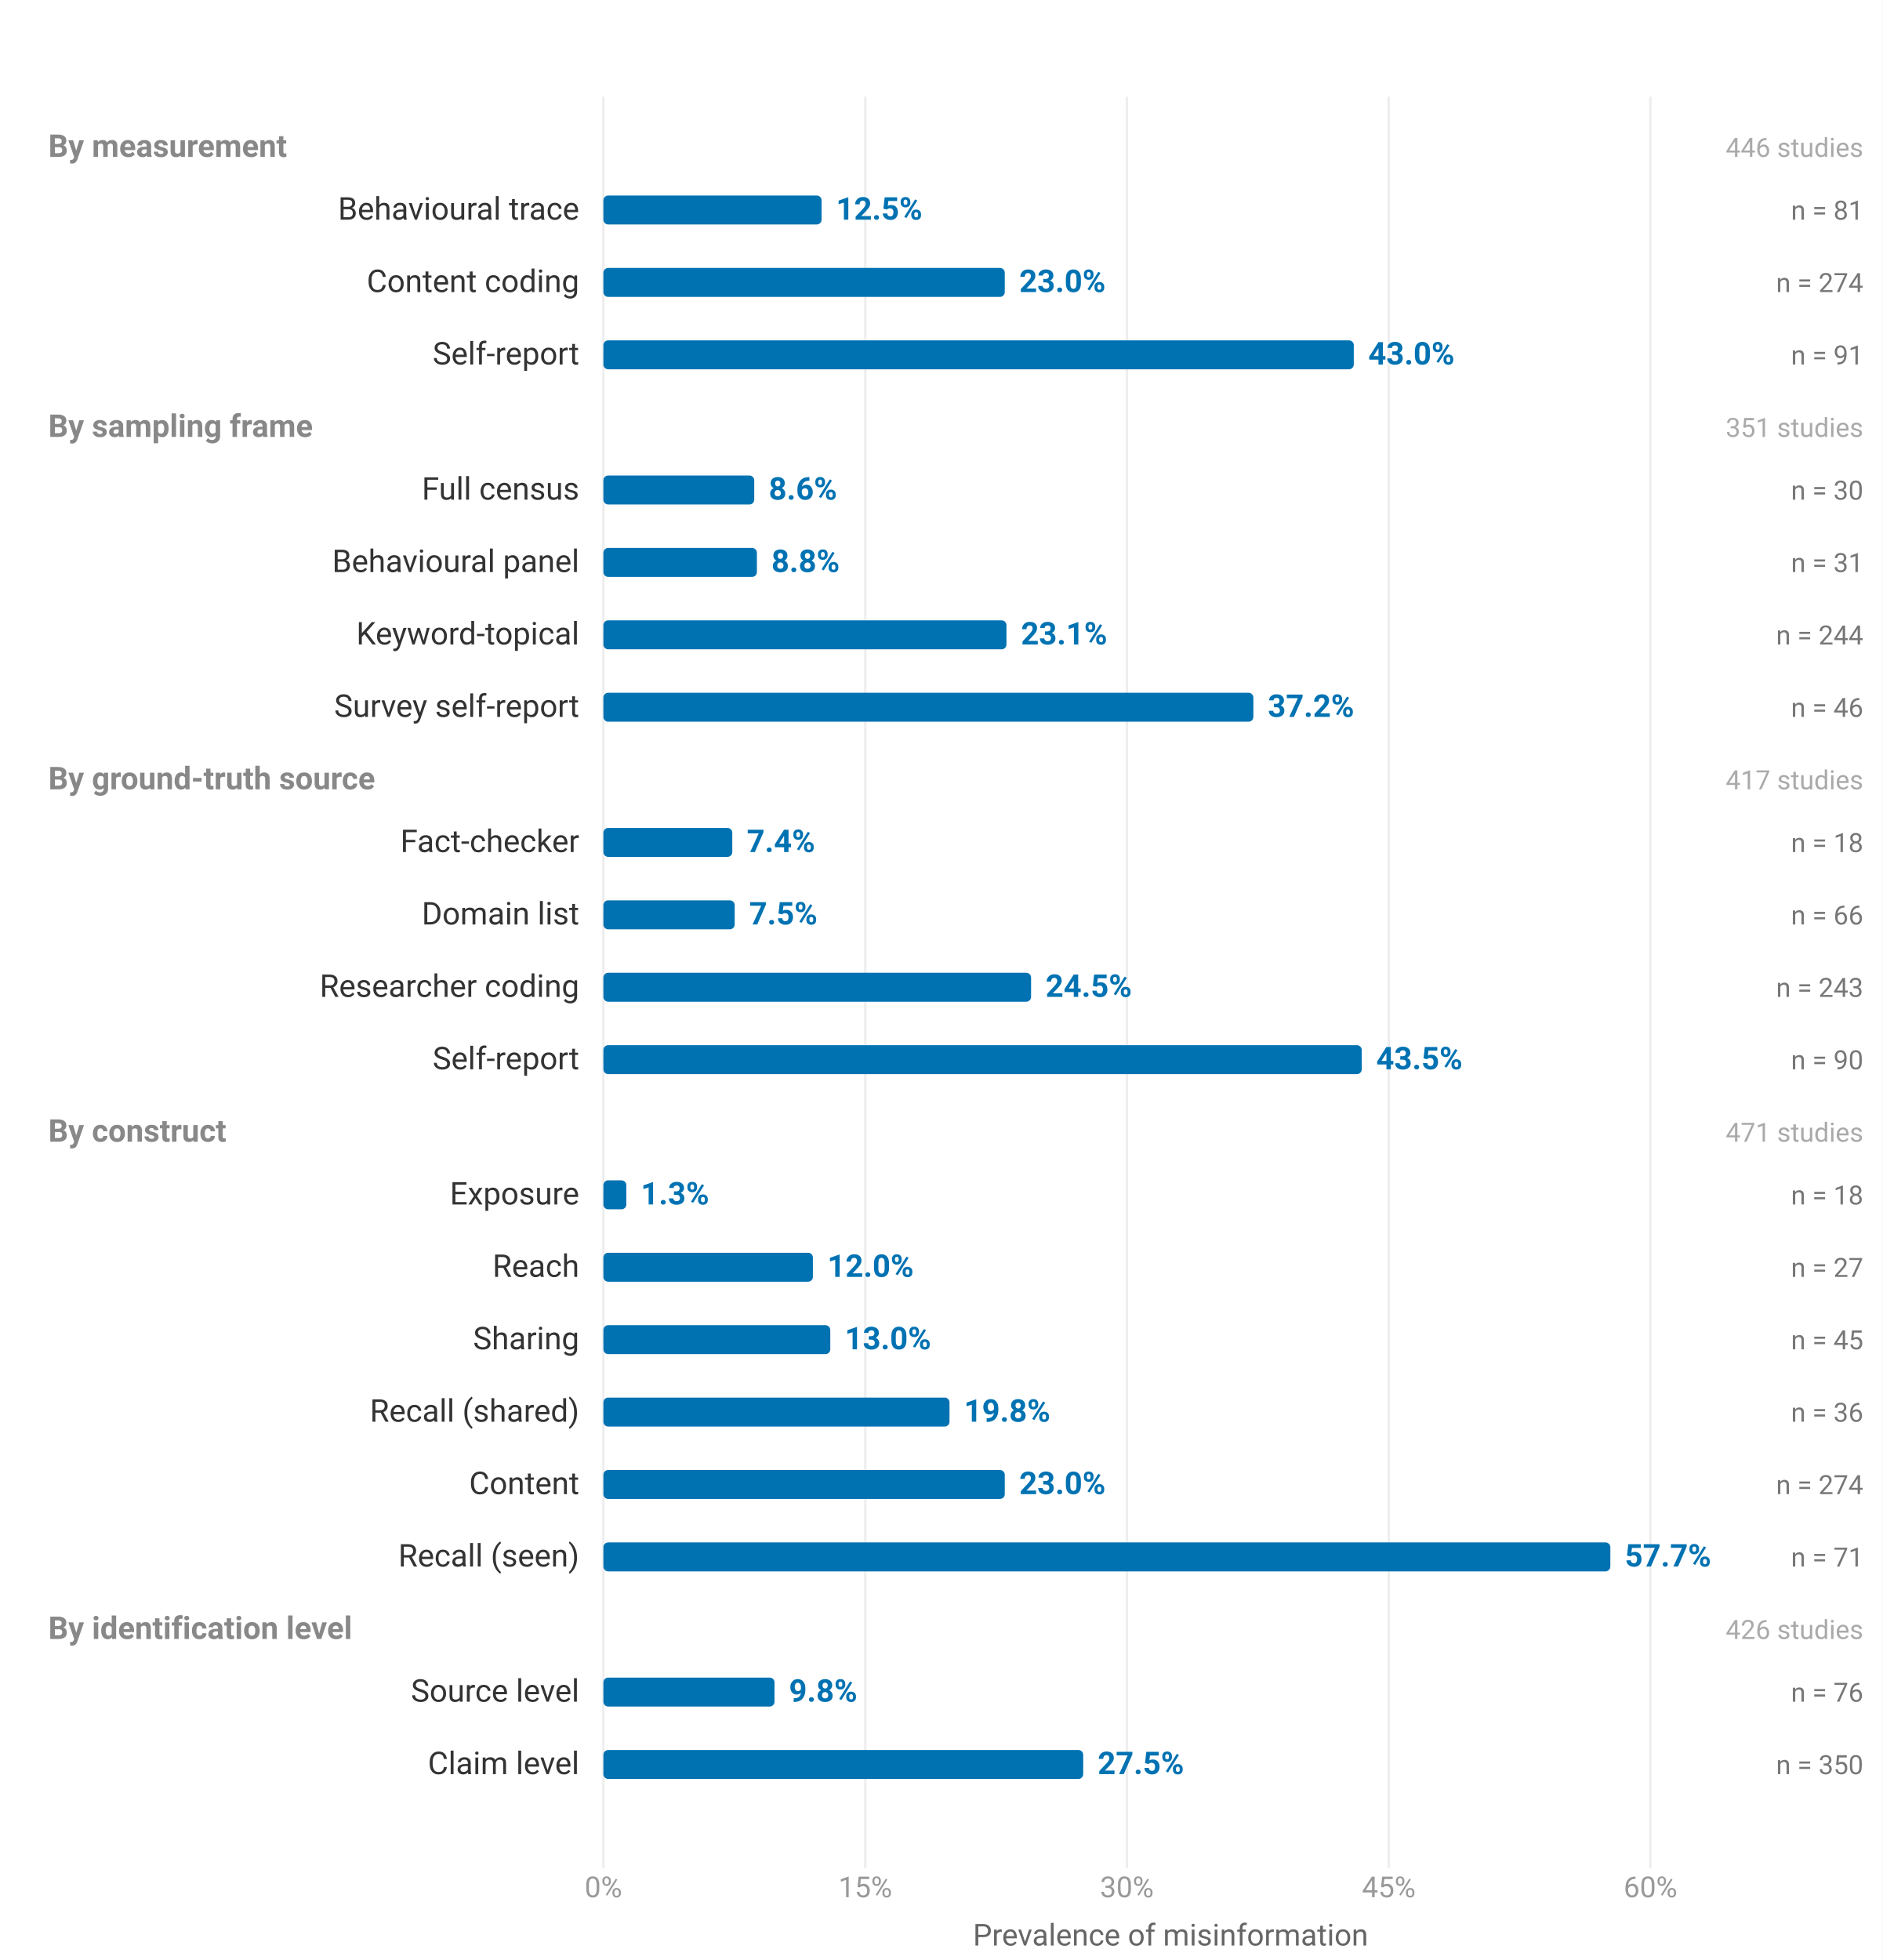
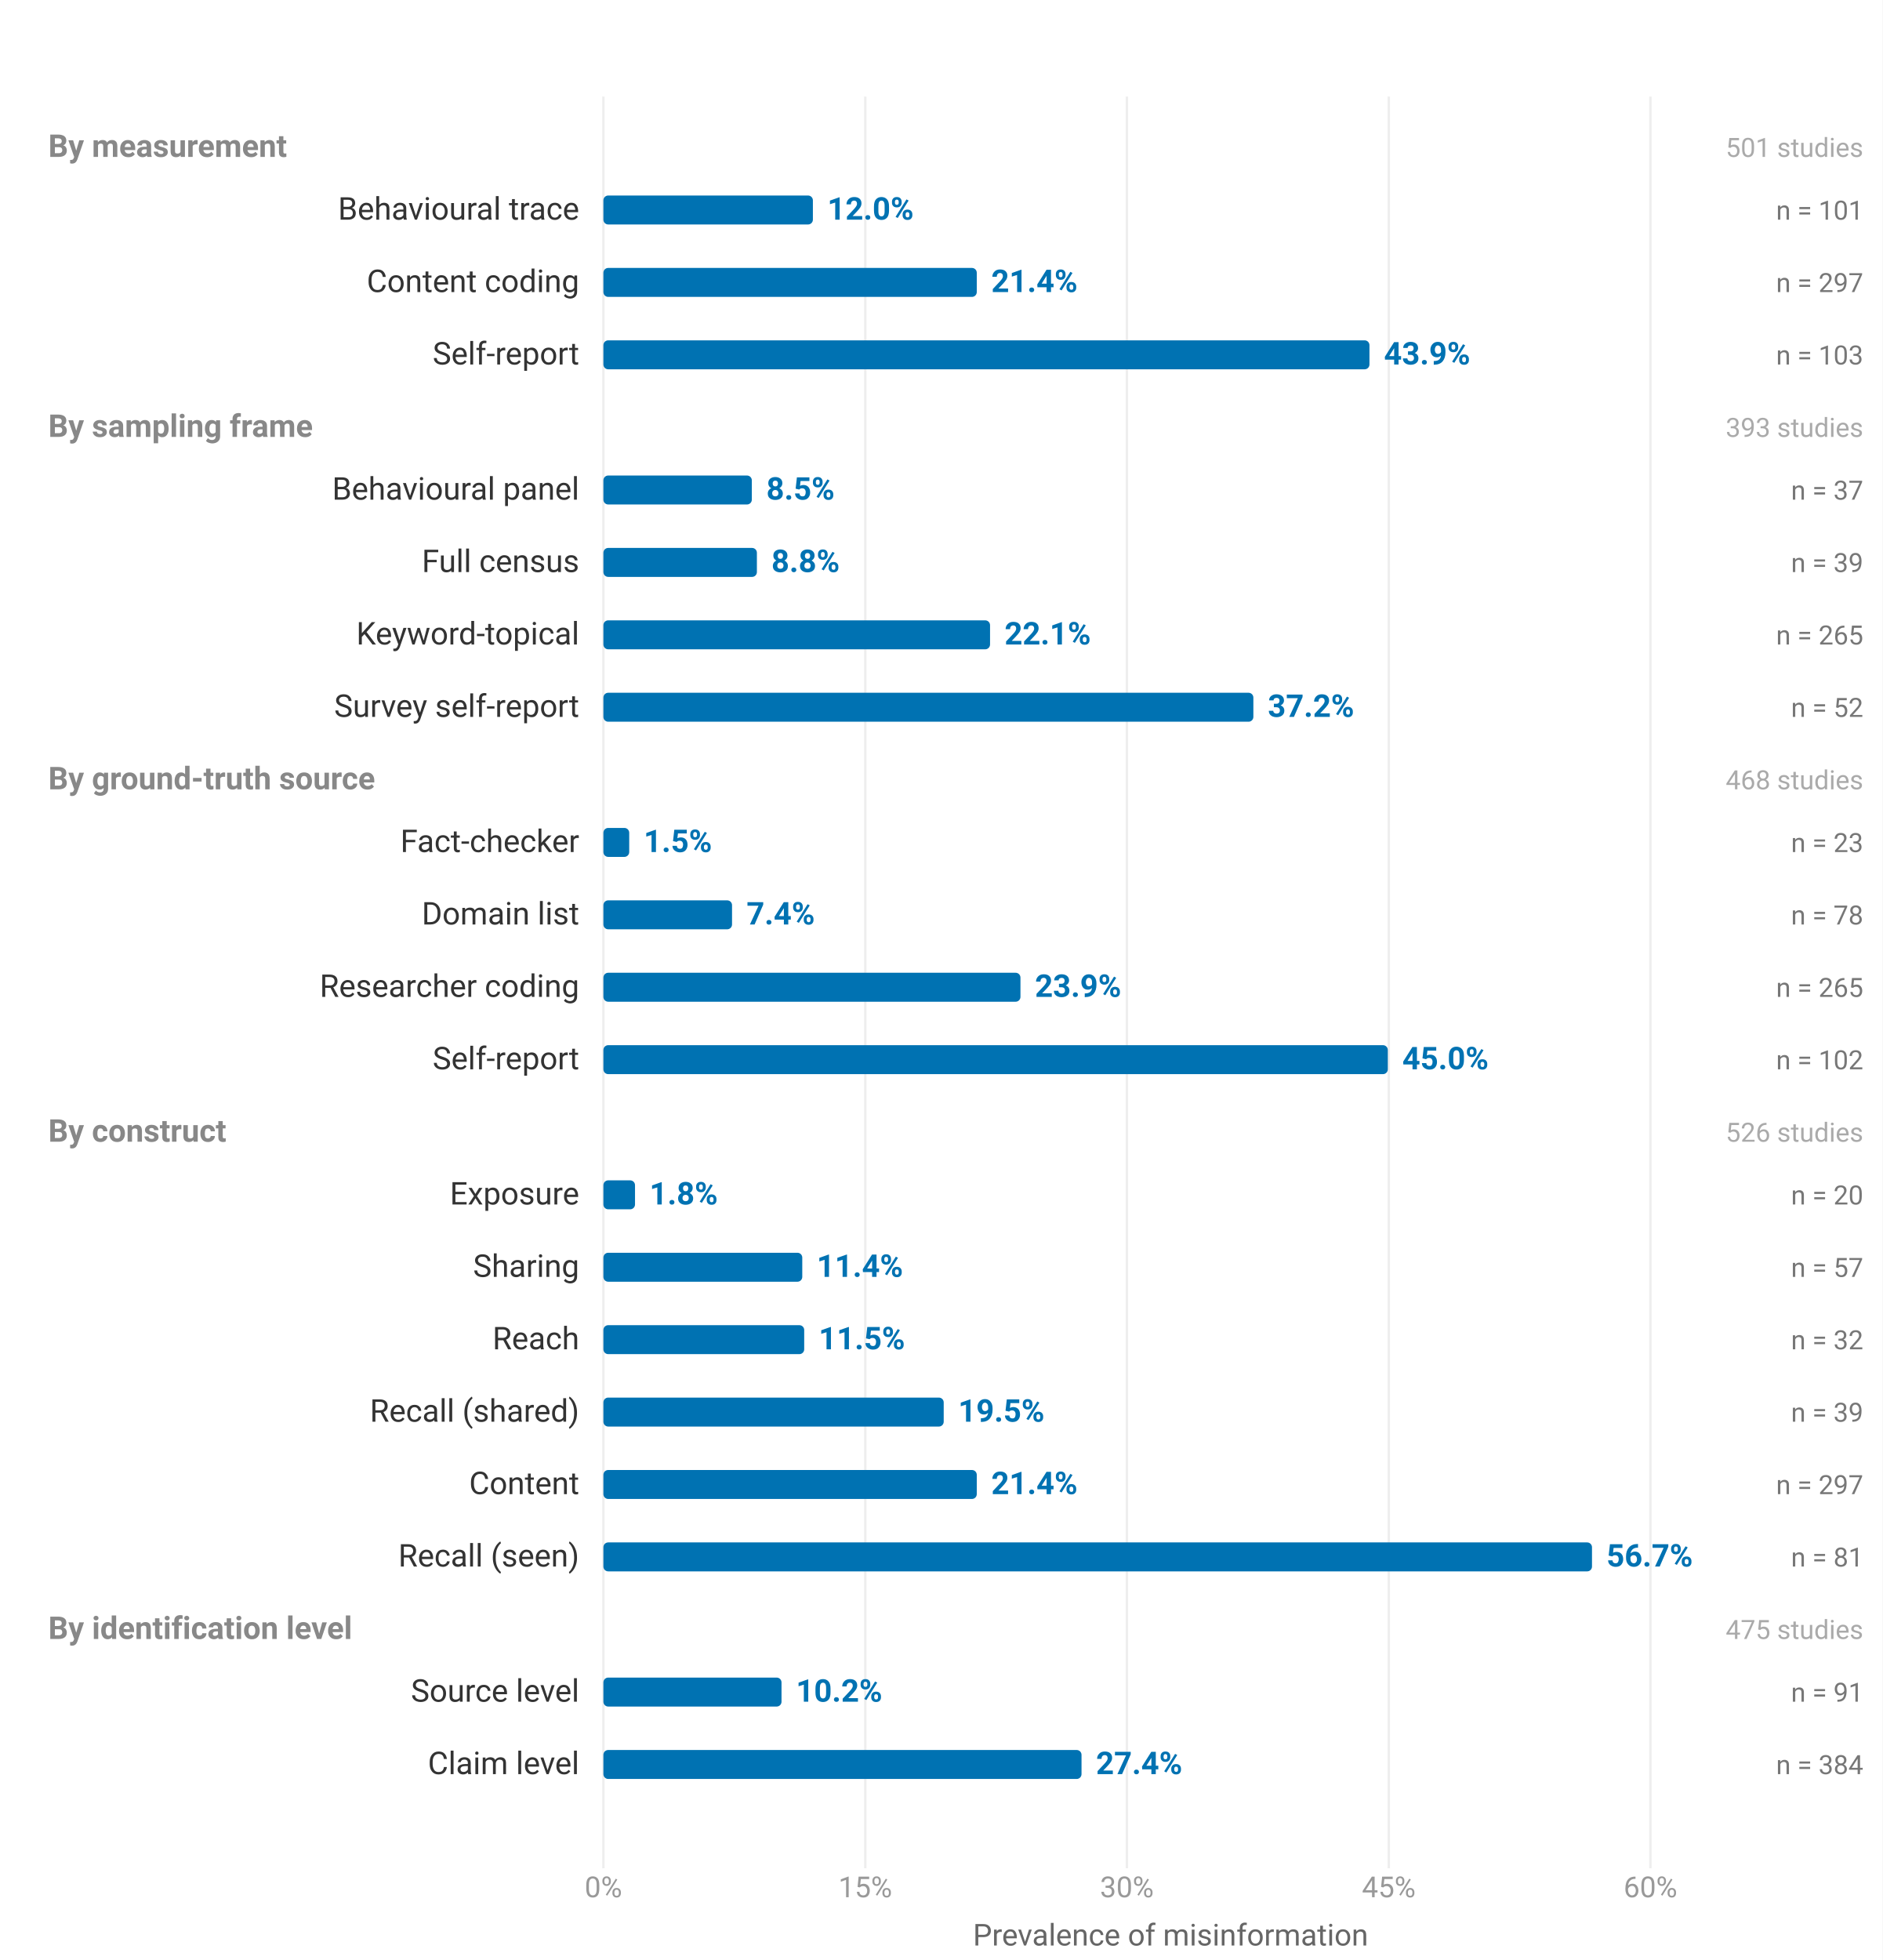
<svg xmlns="http://www.w3.org/2000/svg" viewBox="0 0 780 812" font-family="-apple-system,Segoe UI,Roboto,sans-serif">
  <rect x="0.0" y="0.0" width="780.0" height="812.0" rx="0" fill="#fff" />
  <line x1="250.0" y1="40.0" x2="250.0" y2="774.0" stroke="#eee" stroke-width="1" />
  <text x="250.0" y="786.0" font-size="12" text-anchor="middle" fill="#999" font-weight="normal">0%</text>
  <line x1="358.5" y1="40.0" x2="358.5" y2="774.0" stroke="#eee" stroke-width="1" />
  <text x="358.5" y="786.0" font-size="12" text-anchor="middle" fill="#999" font-weight="normal">15%</text>
  <line x1="466.9" y1="40.0" x2="466.9" y2="774.0" stroke="#eee" stroke-width="1" />
  <text x="466.9" y="786.0" font-size="12" text-anchor="middle" fill="#999" font-weight="normal">30%</text>
  <line x1="575.4" y1="40.0" x2="575.4" y2="774.0" stroke="#eee" stroke-width="1" />
  <text x="575.4" y="786.0" font-size="12" text-anchor="middle" fill="#999" font-weight="normal">45%</text>
  <line x1="683.8" y1="40.0" x2="683.8" y2="774.0" stroke="#eee" stroke-width="1" />
  <text x="683.8" y="786.0" font-size="12" text-anchor="middle" fill="#999" font-weight="normal">60%</text>
  <text x="20.0" y="65.0" font-size="13" text-anchor="start" fill="#888" font-weight="bold">By measurement</text>
-   <text x="772.0" y="65.0" font-size="11" text-anchor="end" fill="#aaa" font-weight="normal">446 studies</text>
+   <text x="772.0" y="65.0" font-size="11" text-anchor="end" fill="#aaa" font-weight="normal">501 studies</text>
  <text x="240.0" y="91.0" font-size="13" text-anchor="end" fill="#333" font-weight="normal">Behavioural trace</text>
-   <rect x="250.0" y="81.0" width="90.4" height="12.0" rx="2" fill="#0072B2" />
-   <text x="346.4" y="91.0" font-size="13" text-anchor="start" fill="#0072B2" font-weight="bold">12.5%</text>
-   <text x="772.0" y="91.0" font-size="11" text-anchor="end" fill="#777" font-weight="normal">n = 81</text>
+   <rect x="250.0" y="81.0" width="86.8" height="12.0" rx="2" fill="#0072B2" />
+   <text x="342.8" y="91.0" font-size="13" text-anchor="start" fill="#0072B2" font-weight="bold">12.0%</text>
+   <text x="772.0" y="91.0" font-size="11" text-anchor="end" fill="#777" font-weight="normal">n = 101</text>
  <text x="240.0" y="121.0" font-size="13" text-anchor="end" fill="#333" font-weight="normal">Content coding</text>
-   <rect x="250.0" y="111.0" width="166.3" height="12.0" rx="2" fill="#0072B2" />
-   <text x="422.3" y="121.0" font-size="13" text-anchor="start" fill="#0072B2" font-weight="bold">23.0%</text>
-   <text x="772.0" y="121.0" font-size="11" text-anchor="end" fill="#777" font-weight="normal">n = 274</text>
+   <rect x="250.0" y="111.0" width="154.7" height="12.0" rx="2" fill="#0072B2" />
+   <text x="410.7" y="121.0" font-size="13" text-anchor="start" fill="#0072B2" font-weight="bold">21.4%</text>
+   <text x="772.0" y="121.0" font-size="11" text-anchor="end" fill="#777" font-weight="normal">n = 297</text>
  <text x="240.0" y="151.0" font-size="13" text-anchor="end" fill="#333" font-weight="normal">Self-report</text>
-   <rect x="250.0" y="141.0" width="310.9" height="12.0" rx="2" fill="#0072B2" />
-   <text x="566.9" y="151.0" font-size="13" text-anchor="start" fill="#0072B2" font-weight="bold">43.0%</text>
-   <text x="772.0" y="151.0" font-size="11" text-anchor="end" fill="#777" font-weight="normal">n = 91</text>
+   <rect x="250.0" y="141.0" width="317.4" height="12.0" rx="2" fill="#0072B2" />
+   <text x="573.4" y="151.0" font-size="13" text-anchor="start" fill="#0072B2" font-weight="bold">43.9%</text>
+   <text x="772.0" y="151.0" font-size="11" text-anchor="end" fill="#777" font-weight="normal">n = 103</text>
  <text x="20.0" y="181.0" font-size="13" text-anchor="start" fill="#888" font-weight="bold">By sampling frame</text>
-   <text x="772.0" y="181.0" font-size="11" text-anchor="end" fill="#aaa" font-weight="normal">351 studies</text>
-   <text x="240.0" y="207.0" font-size="13" text-anchor="end" fill="#333" font-weight="normal">Full census</text>
-   <rect x="250.0" y="197.0" width="62.5" height="12.0" rx="2" fill="#0072B2" />
-   <text x="318.5" y="207.0" font-size="13" text-anchor="start" fill="#0072B2" font-weight="bold">8.6%</text>
-   <text x="772.0" y="207.0" font-size="11" text-anchor="end" fill="#777" font-weight="normal">n = 30</text>
-   <text x="240.0" y="237.0" font-size="13" text-anchor="end" fill="#333" font-weight="normal">Behavioural panel</text>
+   <text x="772.0" y="181.0" font-size="11" text-anchor="end" fill="#aaa" font-weight="normal">393 studies</text>
+   <text x="240.0" y="207.0" font-size="13" text-anchor="end" fill="#333" font-weight="normal">Behavioural panel</text>
+   <rect x="250.0" y="197.0" width="61.5" height="12.0" rx="2" fill="#0072B2" />
+   <text x="317.5" y="207.0" font-size="13" text-anchor="start" fill="#0072B2" font-weight="bold">8.5%</text>
+   <text x="772.0" y="207.0" font-size="11" text-anchor="end" fill="#777" font-weight="normal">n = 37</text>
+   <text x="240.0" y="237.0" font-size="13" text-anchor="end" fill="#333" font-weight="normal">Full census</text>
  <rect x="250.0" y="227.0" width="63.6" height="12.0" rx="2" fill="#0072B2" />
  <text x="319.6" y="237.0" font-size="13" text-anchor="start" fill="#0072B2" font-weight="bold">8.8%</text>
-   <text x="772.0" y="237.0" font-size="11" text-anchor="end" fill="#777" font-weight="normal">n = 31</text>
+   <text x="772.0" y="237.0" font-size="11" text-anchor="end" fill="#777" font-weight="normal">n = 39</text>
  <text x="240.0" y="267.0" font-size="13" text-anchor="end" fill="#333" font-weight="normal">Keyword-topical</text>
-   <rect x="250.0" y="257.0" width="167.0" height="12.0" rx="2" fill="#0072B2" />
-   <text x="423.0" y="267.0" font-size="13" text-anchor="start" fill="#0072B2" font-weight="bold">23.1%</text>
-   <text x="772.0" y="267.0" font-size="11" text-anchor="end" fill="#777" font-weight="normal">n = 244</text>
+   <rect x="250.0" y="257.0" width="160.2" height="12.0" rx="2" fill="#0072B2" />
+   <text x="416.2" y="267.0" font-size="13" text-anchor="start" fill="#0072B2" font-weight="bold">22.1%</text>
+   <text x="772.0" y="267.0" font-size="11" text-anchor="end" fill="#777" font-weight="normal">n = 265</text>
  <text x="240.0" y="297.0" font-size="13" text-anchor="end" fill="#333" font-weight="normal">Survey self-report</text>
  <rect x="250.0" y="287.0" width="269.3" height="12.0" rx="2" fill="#0072B2" />
  <text x="525.3" y="297.0" font-size="13" text-anchor="start" fill="#0072B2" font-weight="bold">37.2%</text>
-   <text x="772.0" y="297.0" font-size="11" text-anchor="end" fill="#777" font-weight="normal">n = 46</text>
+   <text x="772.0" y="297.0" font-size="11" text-anchor="end" fill="#777" font-weight="normal">n = 52</text>
  <text x="20.0" y="327.0" font-size="13" text-anchor="start" fill="#888" font-weight="bold">By ground-truth source</text>
-   <text x="772.0" y="327.0" font-size="11" text-anchor="end" fill="#aaa" font-weight="normal">417 studies</text>
+   <text x="772.0" y="327.0" font-size="11" text-anchor="end" fill="#aaa" font-weight="normal">468 studies</text>
  <text x="240.0" y="353.0" font-size="13" text-anchor="end" fill="#333" font-weight="normal">Fact-checker</text>
-   <rect x="250.0" y="343.0" width="53.4" height="12.0" rx="2" fill="#0072B2" />
-   <text x="309.4" y="353.0" font-size="13" text-anchor="start" fill="#0072B2" font-weight="bold">7.4%</text>
-   <text x="772.0" y="353.0" font-size="11" text-anchor="end" fill="#777" font-weight="normal">n = 18</text>
+   <rect x="250.0" y="343.0" width="10.7" height="12.0" rx="2" fill="#0072B2" />
+   <text x="266.7" y="353.0" font-size="13" text-anchor="start" fill="#0072B2" font-weight="bold">1.5%</text>
+   <text x="772.0" y="353.0" font-size="11" text-anchor="end" fill="#777" font-weight="normal">n = 23</text>
  <text x="240.0" y="383.0" font-size="13" text-anchor="end" fill="#333" font-weight="normal">Domain list</text>
-   <rect x="250.0" y="373.0" width="54.4" height="12.0" rx="2" fill="#0072B2" />
-   <text x="310.4" y="383.0" font-size="13" text-anchor="start" fill="#0072B2" font-weight="bold">7.5%</text>
-   <text x="772.0" y="383.0" font-size="11" text-anchor="end" fill="#777" font-weight="normal">n = 66</text>
+   <rect x="250.0" y="373.0" width="53.3" height="12.0" rx="2" fill="#0072B2" />
+   <text x="309.3" y="383.0" font-size="13" text-anchor="start" fill="#0072B2" font-weight="bold">7.4%</text>
+   <text x="772.0" y="383.0" font-size="11" text-anchor="end" fill="#777" font-weight="normal">n = 78</text>
  <text x="240.0" y="413.0" font-size="13" text-anchor="end" fill="#333" font-weight="normal">Researcher coding</text>
-   <rect x="250.0" y="403.0" width="177.2" height="12.0" rx="2" fill="#0072B2" />
-   <text x="433.2" y="413.0" font-size="13" text-anchor="start" fill="#0072B2" font-weight="bold">24.5%</text>
-   <text x="772.0" y="413.0" font-size="11" text-anchor="end" fill="#777" font-weight="normal">n = 243</text>
+   <rect x="250.0" y="403.0" width="172.8" height="12.0" rx="2" fill="#0072B2" />
+   <text x="428.8" y="413.0" font-size="13" text-anchor="start" fill="#0072B2" font-weight="bold">23.9%</text>
+   <text x="772.0" y="413.0" font-size="11" text-anchor="end" fill="#777" font-weight="normal">n = 265</text>
  <text x="240.0" y="443.0" font-size="13" text-anchor="end" fill="#333" font-weight="normal">Self-report</text>
-   <rect x="250.0" y="433.0" width="314.2" height="12.0" rx="2" fill="#0072B2" />
-   <text x="570.2" y="443.0" font-size="13" text-anchor="start" fill="#0072B2" font-weight="bold">43.5%</text>
-   <text x="772.0" y="443.0" font-size="11" text-anchor="end" fill="#777" font-weight="normal">n = 90</text>
+   <rect x="250.0" y="433.0" width="325.0" height="12.0" rx="2" fill="#0072B2" />
+   <text x="581.0" y="443.0" font-size="13" text-anchor="start" fill="#0072B2" font-weight="bold">45.0%</text>
+   <text x="772.0" y="443.0" font-size="11" text-anchor="end" fill="#777" font-weight="normal">n = 102</text>
  <text x="20.0" y="473.0" font-size="13" text-anchor="start" fill="#888" font-weight="bold">By construct</text>
-   <text x="772.0" y="473.0" font-size="11" text-anchor="end" fill="#aaa" font-weight="normal">471 studies</text>
+   <text x="772.0" y="473.0" font-size="11" text-anchor="end" fill="#aaa" font-weight="normal">526 studies</text>
  <text x="240.0" y="499.0" font-size="13" text-anchor="end" fill="#333" font-weight="normal">Exposure</text>
-   <rect x="250.0" y="489.0" width="9.5" height="12.0" rx="2" fill="#0072B2" />
-   <text x="265.5" y="499.0" font-size="13" text-anchor="start" fill="#0072B2" font-weight="bold">1.3%</text>
-   <text x="772.0" y="499.0" font-size="11" text-anchor="end" fill="#777" font-weight="normal">n = 18</text>
-   <text x="240.0" y="529.0" font-size="13" text-anchor="end" fill="#333" font-weight="normal">Reach</text>
-   <rect x="250.0" y="519.0" width="86.8" height="12.0" rx="2" fill="#0072B2" />
-   <text x="342.8" y="529.0" font-size="13" text-anchor="start" fill="#0072B2" font-weight="bold">12.0%</text>
-   <text x="772.0" y="529.0" font-size="11" text-anchor="end" fill="#777" font-weight="normal">n = 27</text>
-   <text x="240.0" y="559.0" font-size="13" text-anchor="end" fill="#333" font-weight="normal">Sharing</text>
-   <rect x="250.0" y="549.0" width="94.0" height="12.0" rx="2" fill="#0072B2" />
-   <text x="350.0" y="559.0" font-size="13" text-anchor="start" fill="#0072B2" font-weight="bold">13.0%</text>
-   <text x="772.0" y="559.0" font-size="11" text-anchor="end" fill="#777" font-weight="normal">n = 45</text>
+   <rect x="250.0" y="489.0" width="13.1" height="12.0" rx="2" fill="#0072B2" />
+   <text x="269.1" y="499.0" font-size="13" text-anchor="start" fill="#0072B2" font-weight="bold">1.8%</text>
+   <text x="772.0" y="499.0" font-size="11" text-anchor="end" fill="#777" font-weight="normal">n = 20</text>
+   <text x="240.0" y="529.0" font-size="13" text-anchor="end" fill="#333" font-weight="normal">Sharing</text>
+   <rect x="250.0" y="519.0" width="82.4" height="12.0" rx="2" fill="#0072B2" />
+   <text x="338.4" y="529.0" font-size="13" text-anchor="start" fill="#0072B2" font-weight="bold">11.4%</text>
+   <text x="772.0" y="529.0" font-size="11" text-anchor="end" fill="#777" font-weight="normal">n = 57</text>
+   <text x="240.0" y="559.0" font-size="13" text-anchor="end" fill="#333" font-weight="normal">Reach</text>
+   <rect x="250.0" y="549.0" width="83.2" height="12.0" rx="2" fill="#0072B2" />
+   <text x="339.2" y="559.0" font-size="13" text-anchor="start" fill="#0072B2" font-weight="bold">11.5%</text>
+   <text x="772.0" y="559.0" font-size="11" text-anchor="end" fill="#777" font-weight="normal">n = 32</text>
  <text x="240.0" y="589.0" font-size="13" text-anchor="end" fill="#333" font-weight="normal">Recall (shared)</text>
-   <rect x="250.0" y="579.0" width="143.4" height="12.0" rx="2" fill="#0072B2" />
-   <text x="399.4" y="589.0" font-size="13" text-anchor="start" fill="#0072B2" font-weight="bold">19.8%</text>
-   <text x="772.0" y="589.0" font-size="11" text-anchor="end" fill="#777" font-weight="normal">n = 36</text>
+   <rect x="250.0" y="579.0" width="141.0" height="12.0" rx="2" fill="#0072B2" />
+   <text x="397.0" y="589.0" font-size="13" text-anchor="start" fill="#0072B2" font-weight="bold">19.5%</text>
+   <text x="772.0" y="589.0" font-size="11" text-anchor="end" fill="#777" font-weight="normal">n = 39</text>
  <text x="240.0" y="619.0" font-size="13" text-anchor="end" fill="#333" font-weight="normal">Content</text>
-   <rect x="250.0" y="609.0" width="166.3" height="12.0" rx="2" fill="#0072B2" />
-   <text x="422.3" y="619.0" font-size="13" text-anchor="start" fill="#0072B2" font-weight="bold">23.0%</text>
-   <text x="772.0" y="619.0" font-size="11" text-anchor="end" fill="#777" font-weight="normal">n = 274</text>
+   <rect x="250.0" y="609.0" width="154.7" height="12.0" rx="2" fill="#0072B2" />
+   <text x="410.7" y="619.0" font-size="13" text-anchor="start" fill="#0072B2" font-weight="bold">21.4%</text>
+   <text x="772.0" y="619.0" font-size="11" text-anchor="end" fill="#777" font-weight="normal">n = 297</text>
  <text x="240.0" y="649.0" font-size="13" text-anchor="end" fill="#333" font-weight="normal">Recall (seen)</text>
-   <rect x="250.0" y="639.0" width="417.2" height="12.0" rx="2" fill="#0072B2" />
-   <text x="673.2" y="649.0" font-size="13" text-anchor="start" fill="#0072B2" font-weight="bold">57.7%</text>
-   <text x="772.0" y="649.0" font-size="11" text-anchor="end" fill="#777" font-weight="normal">n = 71</text>
+   <rect x="250.0" y="639.0" width="409.6" height="12.0" rx="2" fill="#0072B2" />
+   <text x="665.6" y="649.0" font-size="13" text-anchor="start" fill="#0072B2" font-weight="bold">56.7%</text>
+   <text x="772.0" y="649.0" font-size="11" text-anchor="end" fill="#777" font-weight="normal">n = 81</text>
  <text x="20.0" y="679.0" font-size="13" text-anchor="start" fill="#888" font-weight="bold">By identification level</text>
-   <text x="772.0" y="679.0" font-size="11" text-anchor="end" fill="#aaa" font-weight="normal">426 studies</text>
+   <text x="772.0" y="679.0" font-size="11" text-anchor="end" fill="#aaa" font-weight="normal">475 studies</text>
  <text x="240.0" y="705.0" font-size="13" text-anchor="end" fill="#333" font-weight="normal">Source level</text>
-   <rect x="250.0" y="695.0" width="70.9" height="12.0" rx="2" fill="#0072B2" />
-   <text x="326.9" y="705.0" font-size="13" text-anchor="start" fill="#0072B2" font-weight="bold">9.8%</text>
-   <text x="772.0" y="705.0" font-size="11" text-anchor="end" fill="#777" font-weight="normal">n = 76</text>
+   <rect x="250.0" y="695.0" width="73.8" height="12.0" rx="2" fill="#0072B2" />
+   <text x="329.8" y="705.0" font-size="13" text-anchor="start" fill="#0072B2" font-weight="bold">10.2%</text>
+   <text x="772.0" y="705.0" font-size="11" text-anchor="end" fill="#777" font-weight="normal">n = 91</text>
  <text x="240.0" y="735.0" font-size="13" text-anchor="end" fill="#333" font-weight="normal">Claim level</text>
-   <rect x="250.0" y="725.0" width="198.8" height="12.0" rx="2" fill="#0072B2" />
-   <text x="454.8" y="735.0" font-size="13" text-anchor="start" fill="#0072B2" font-weight="bold">27.5%</text>
-   <text x="772.0" y="735.0" font-size="11" text-anchor="end" fill="#777" font-weight="normal">n = 350</text>
+   <rect x="250.0" y="725.0" width="198.1" height="12.0" rx="2" fill="#0072B2" />
+   <text x="454.1" y="735.0" font-size="13" text-anchor="start" fill="#0072B2" font-weight="bold">27.4%</text>
+   <text x="772.0" y="735.0" font-size="11" text-anchor="end" fill="#777" font-weight="normal">n = 384</text>
  <text x="485.0" y="806" font-size="12.5" text-anchor="middle" fill="#666">Prevalence of misinformation</text>
</svg>
